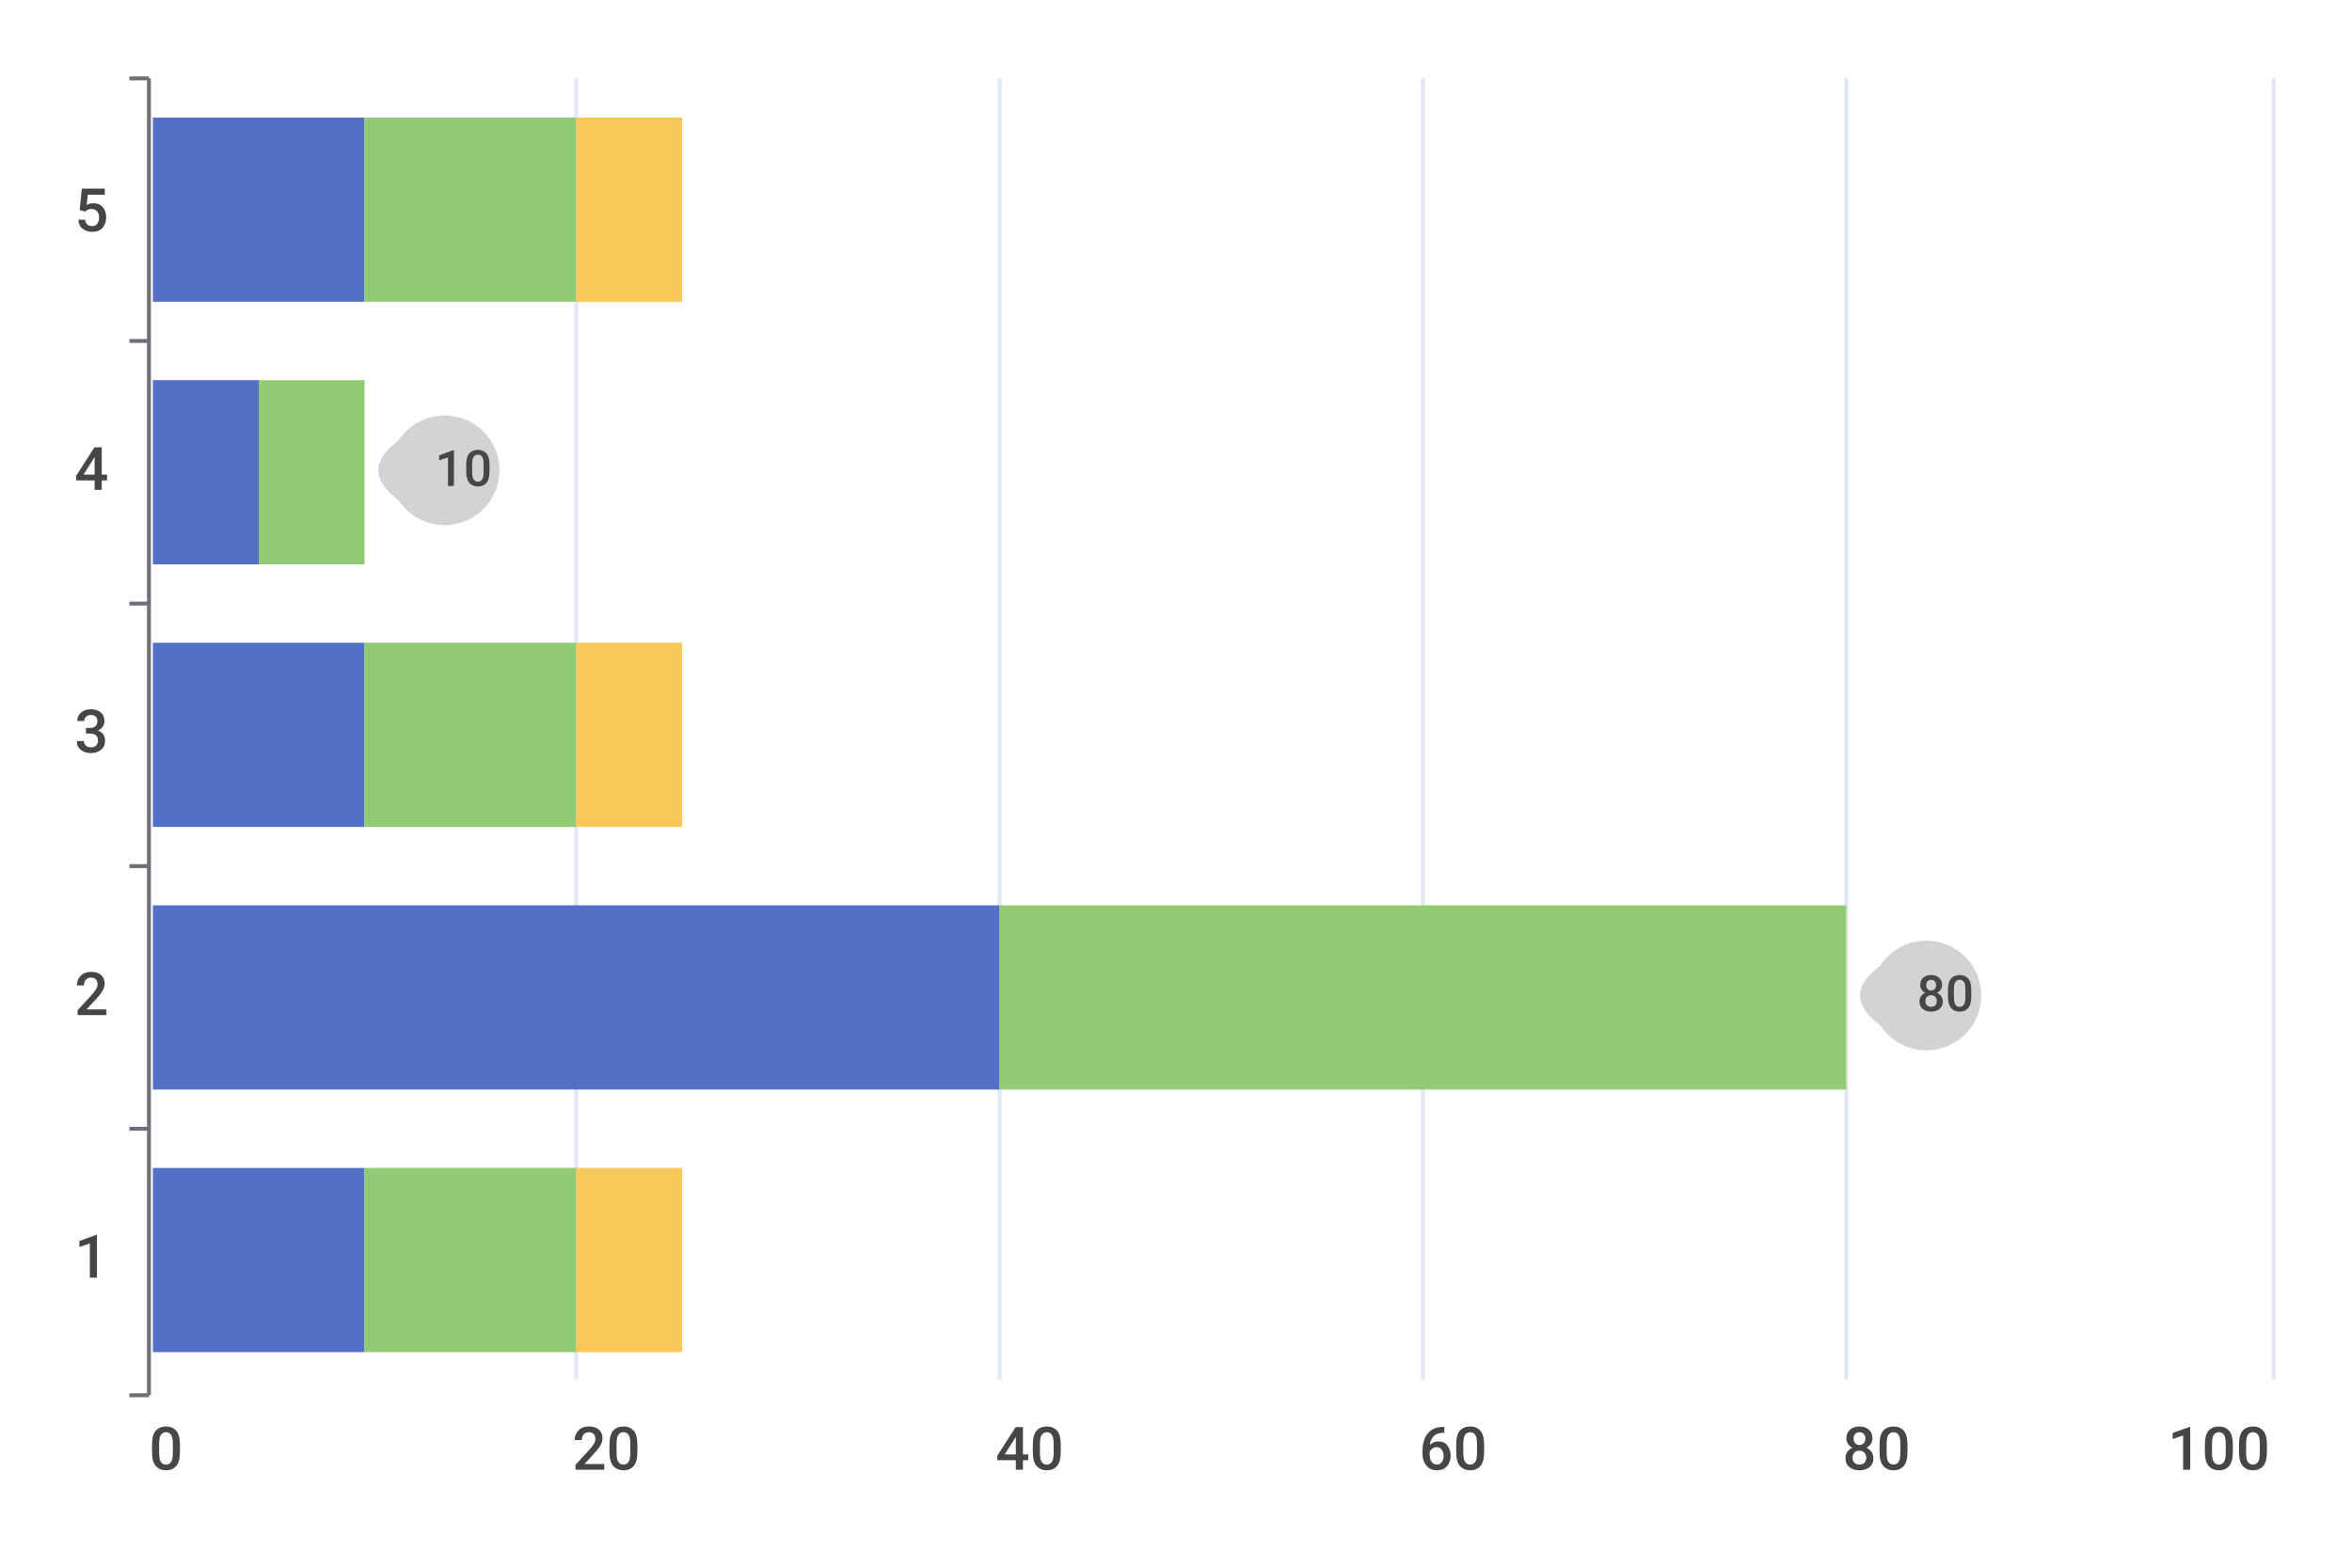
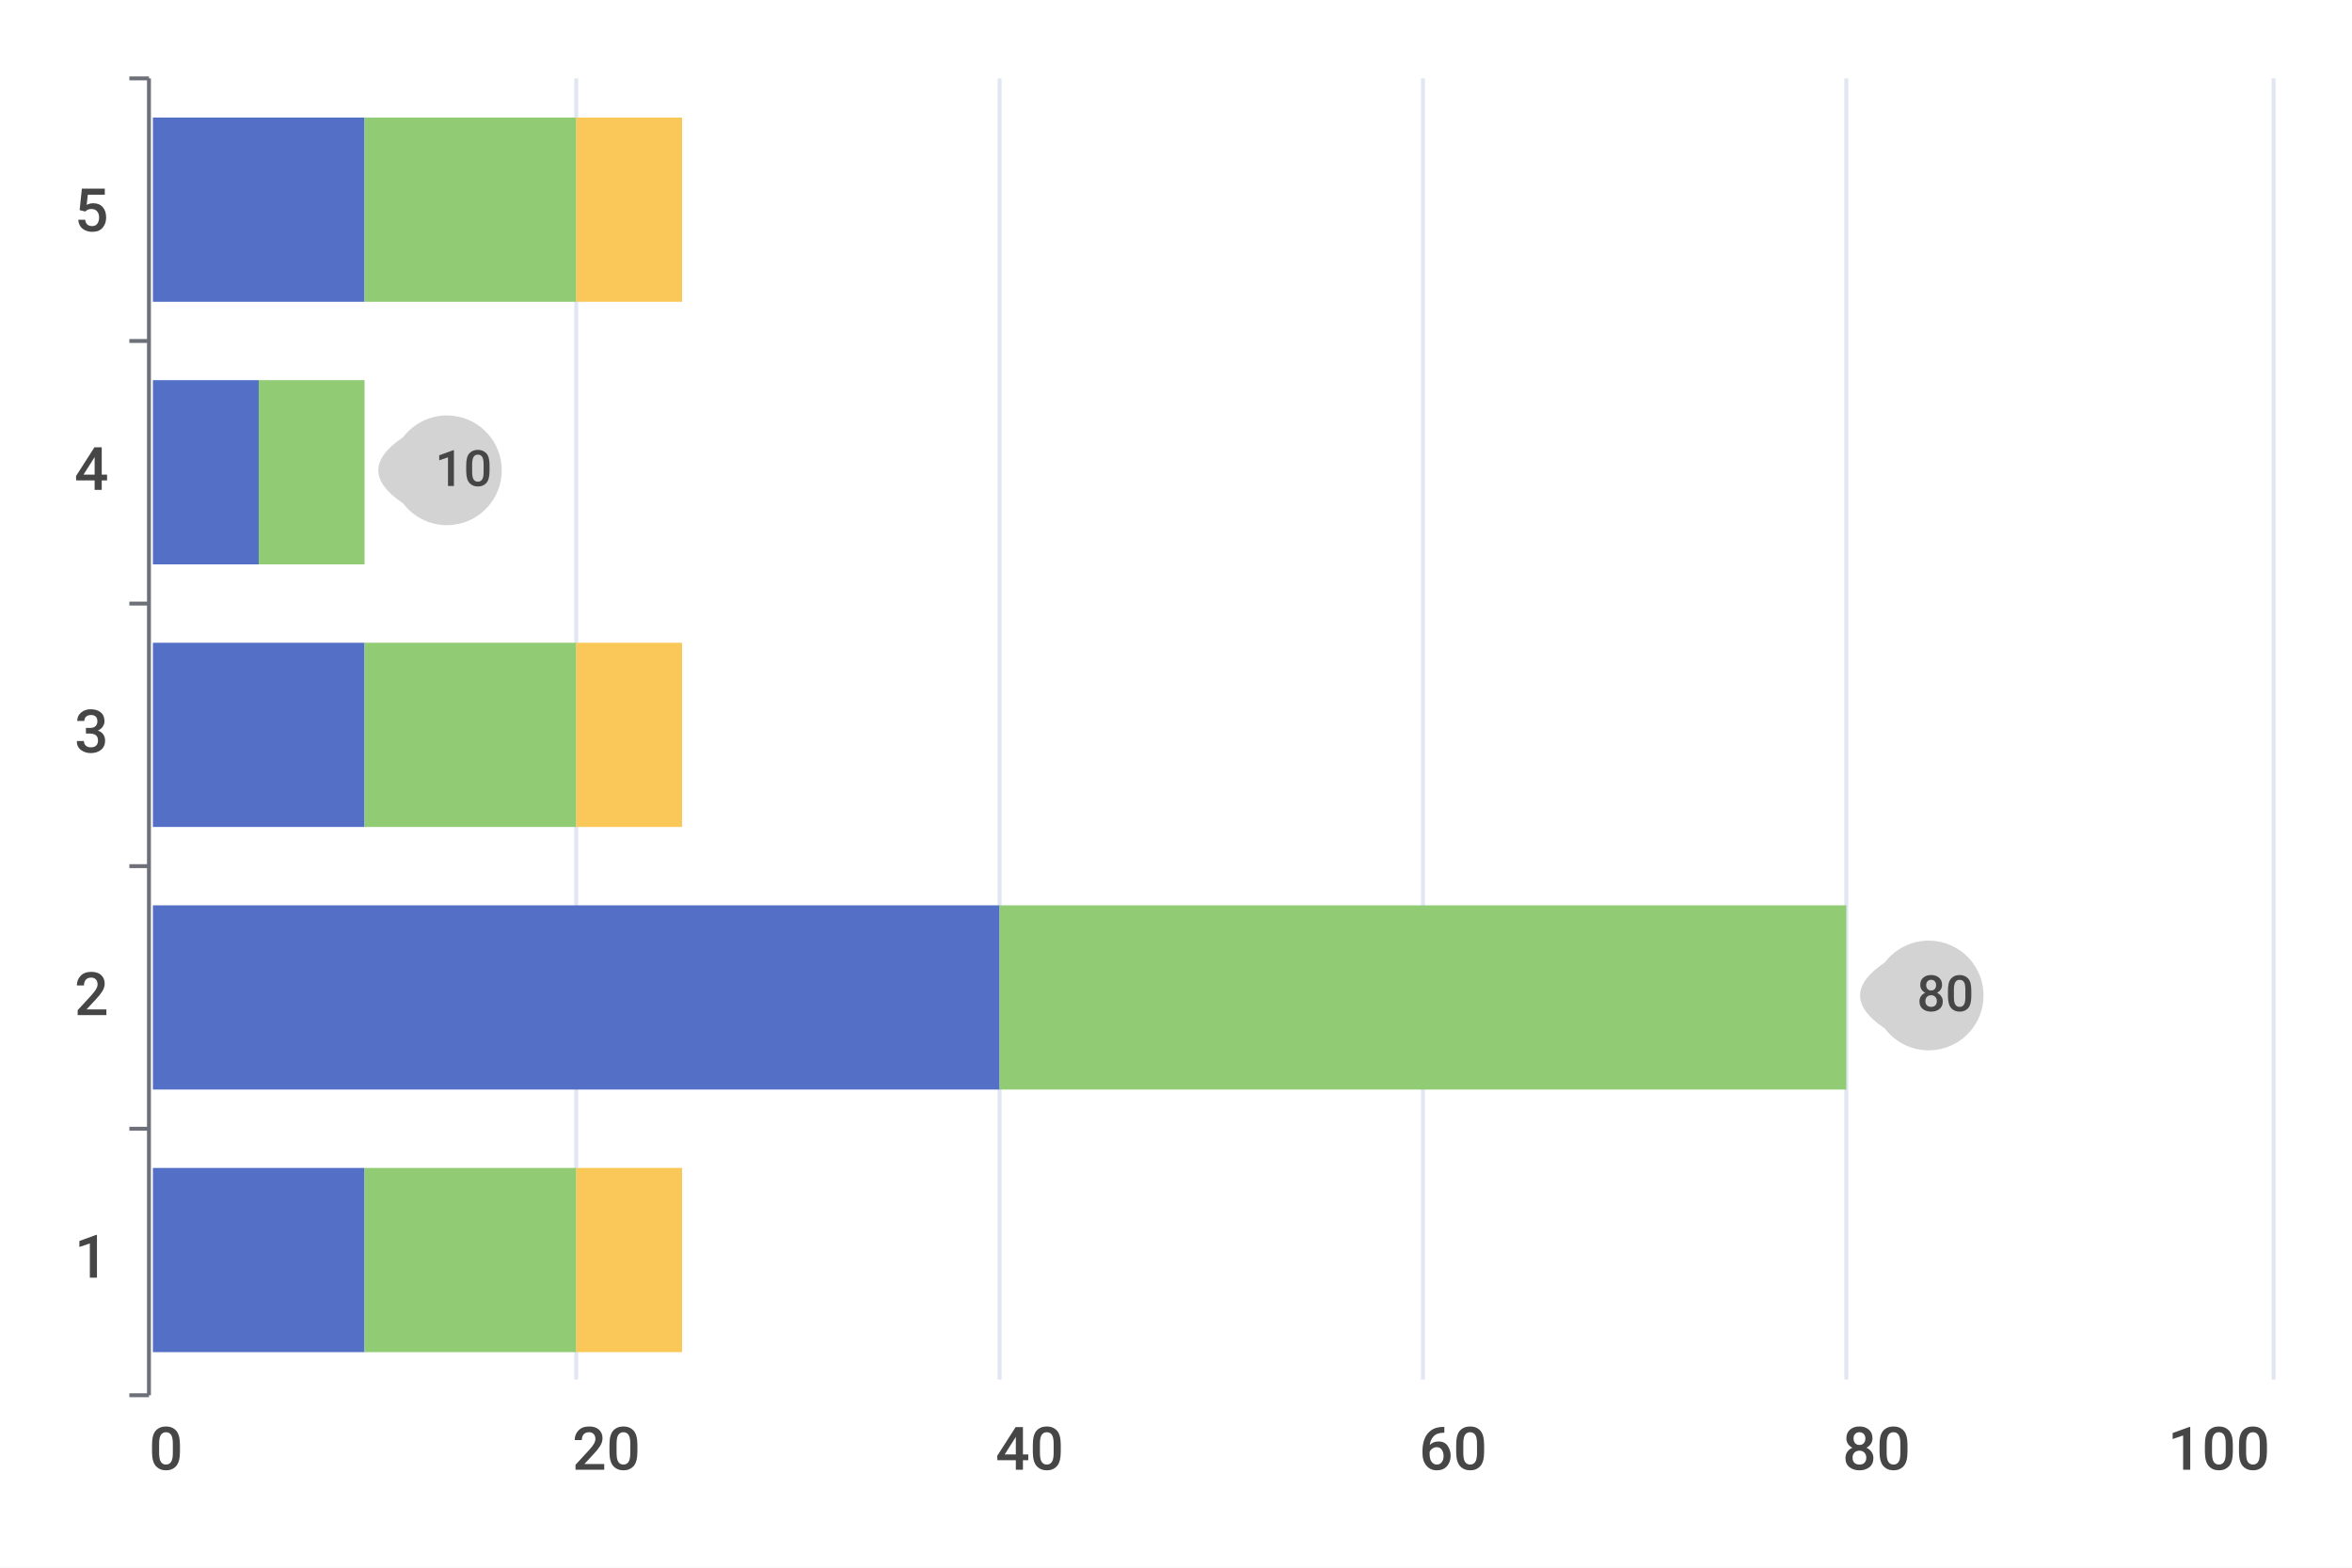
<svg xmlns="http://www.w3.org/2000/svg" viewBox="0 0 600 400">
  <path d="M 0 0 L 600 0 L 600 400 L 0 400 L 0 0" style="stroke:none;fill:white" />
  <path d="M 38 20 L 38 356" style="stroke-width:1;stroke:rgb(110,112,121);fill:none" />
  <path d="M 33 20 L 38 20" style="stroke-width:1;stroke:rgb(110,112,121);fill:none" />
  <path d="M 33 87 L 38 87" style="stroke-width:1;stroke:rgb(110,112,121);fill:none" />
  <path d="M 33 154 L 38 154" style="stroke-width:1;stroke:rgb(110,112,121);fill:none" />
  <path d="M 33 221 L 38 221" style="stroke-width:1;stroke:rgb(110,112,121);fill:none" />
  <path d="M 33 288 L 38 288" style="stroke-width:1;stroke:rgb(110,112,121);fill:none" />
  <path d="M 33 356 L 38 356" style="stroke-width:1;stroke:rgb(110,112,121);fill:none" />
  <text x="19" y="59" style="stroke:none;fill:rgb(70,70,70);font-size:15.3px;font-family:'Roboto Medium',sans-serif">5</text>
  <text x="19" y="125" style="stroke:none;fill:rgb(70,70,70);font-size:15.3px;font-family:'Roboto Medium',sans-serif">4</text>
  <text x="19" y="192" style="stroke:none;fill:rgb(70,70,70);font-size:15.3px;font-family:'Roboto Medium',sans-serif">3</text>
  <text x="19" y="259" style="stroke:none;fill:rgb(70,70,70);font-size:15.3px;font-family:'Roboto Medium',sans-serif">2</text>
  <text x="19" y="326" style="stroke:none;fill:rgb(70,70,70);font-size:15.3px;font-family:'Roboto Medium',sans-serif">1</text>
  <text x="38" y="375" style="stroke:none;fill:rgb(70,70,70);font-size:15.3px;font-family:'Roboto Medium',sans-serif">0</text>
  <text x="146" y="375" style="stroke:none;fill:rgb(70,70,70);font-size:15.3px;font-family:'Roboto Medium',sans-serif">20</text>
  <text x="254" y="375" style="stroke:none;fill:rgb(70,70,70);font-size:15.3px;font-family:'Roboto Medium',sans-serif">40</text>
  <text x="362" y="375" style="stroke:none;fill:rgb(70,70,70);font-size:15.3px;font-family:'Roboto Medium',sans-serif">60</text>
  <text x="470" y="375" style="stroke:none;fill:rgb(70,70,70);font-size:15.3px;font-family:'Roboto Medium',sans-serif">80</text>
  <text x="553" y="375" style="stroke:none;fill:rgb(70,70,70);font-size:15.3px;font-family:'Roboto Medium',sans-serif">100</text>
  <path d="M 147 20 L 147 352" style="stroke-width:1;stroke:rgb(224,230,242);fill:none" />
  <path d="M 255 20 L 255 352" style="stroke-width:1;stroke:rgb(224,230,242);fill:none" />
  <path d="M 363 20 L 363 352" style="stroke-width:1;stroke:rgb(224,230,242);fill:none" />
  <path d="M 471 20 L 471 352" style="stroke-width:1;stroke:rgb(224,230,242);fill:none" />
  <path d="M 580 20 L 580 352" style="stroke-width:1;stroke:rgb(224,230,242);fill:none" />
  <path d="M 39 298 L 93 298 L 93 345 L 39 345 L 39 298" style="stroke:none;fill:rgb(84,112,198)" />
  <path d="M 39 231 L 255 231 L 255 278 L 39 278 L 39 231" style="stroke:none;fill:rgb(84,112,198)" />
  <path d="M 39 164 L 93 164 L 93 211 L 39 211 L 39 164" style="stroke:none;fill:rgb(84,112,198)" />
  <path d="M 39 97 L 66 97 L 66 144 L 39 144 L 39 97" style="stroke:none;fill:rgb(84,112,198)" />
  <path d="M 39 30 L 93 30 L 93 77 L 39 77 L 39 30" style="stroke:none;fill:rgb(84,112,198)" />
  <path d="M 93 298 L 147 298 L 147 345 L 93 345 L 93 298" style="stroke:none;fill:rgb(145,204,117)" />
  <path d="M 255 231 L 471 231 L 471 278 L 255 278 L 255 231" style="stroke:none;fill:rgb(145,204,117)" />
  <path d="M 93 164 L 147 164 L 147 211 L 93 211 L 93 164" style="stroke:none;fill:rgb(145,204,117)" />
  <path d="M 66 97 L 93 97 L 93 144 L 66 144 L 66 97" style="stroke:none;fill:rgb(145,204,117)" />
  <path d="M 93 30 L 147 30 L 147 77 L 93 77 L 93 30" style="stroke:none;fill:rgb(145,204,117)" />
  <path d="M 147 298 L 174 298 L 174 345 L 147 345 L 147 298" style="stroke:none;fill:rgb(250,200,88)" />
  <path d="M 147 164 L 174 164 L 174 211 L 147 211 L 147 164" style="stroke:none;fill:rgb(250,200,88)" />
  <path d="M 147 30 L 174 30 L 174 77 L 147 77 L 147 30" style="stroke:none;fill:rgb(250,200,88)" />
-   <path d="M 100 116 A 14 14 330.00 1 1 100 124 L 114 120 Z" style="stroke:none;fill:rgb(211,211,211)" />
+   <path d="M 100.48 116.38 A 14 14 0 1 1 100.48 123.62 L 114 120 Z" style="stroke:none;fill:rgb(211,211,211)" />
  <path d="M 114 106 Q79,120 114,134 Z" style="stroke:none;fill:rgb(211,211,211)" />
  <text x="111" y="124" style="stroke:none;fill:rgb(70,70,70);font-size:12.8px;font-family:'Roboto Medium',sans-serif">10</text>
-   <path d="M 478 250 A 14 14 330.00 1 1 478 258 L 492 254 Z" style="stroke:none;fill:rgb(211,211,211)" />
+   <path d="M 478.48 250.38 A 14 14 0 1 1 478.48 257.62 L 492 254 Z" style="stroke:none;fill:rgb(211,211,211)" />
  <path d="M 492 240 Q457,254 492,268 Z" style="stroke:none;fill:rgb(211,211,211)" />
  <text x="489" y="258" style="stroke:none;fill:rgb(70,70,70);font-size:12.8px;font-family:'Roboto Medium',sans-serif">80</text>
</svg>
